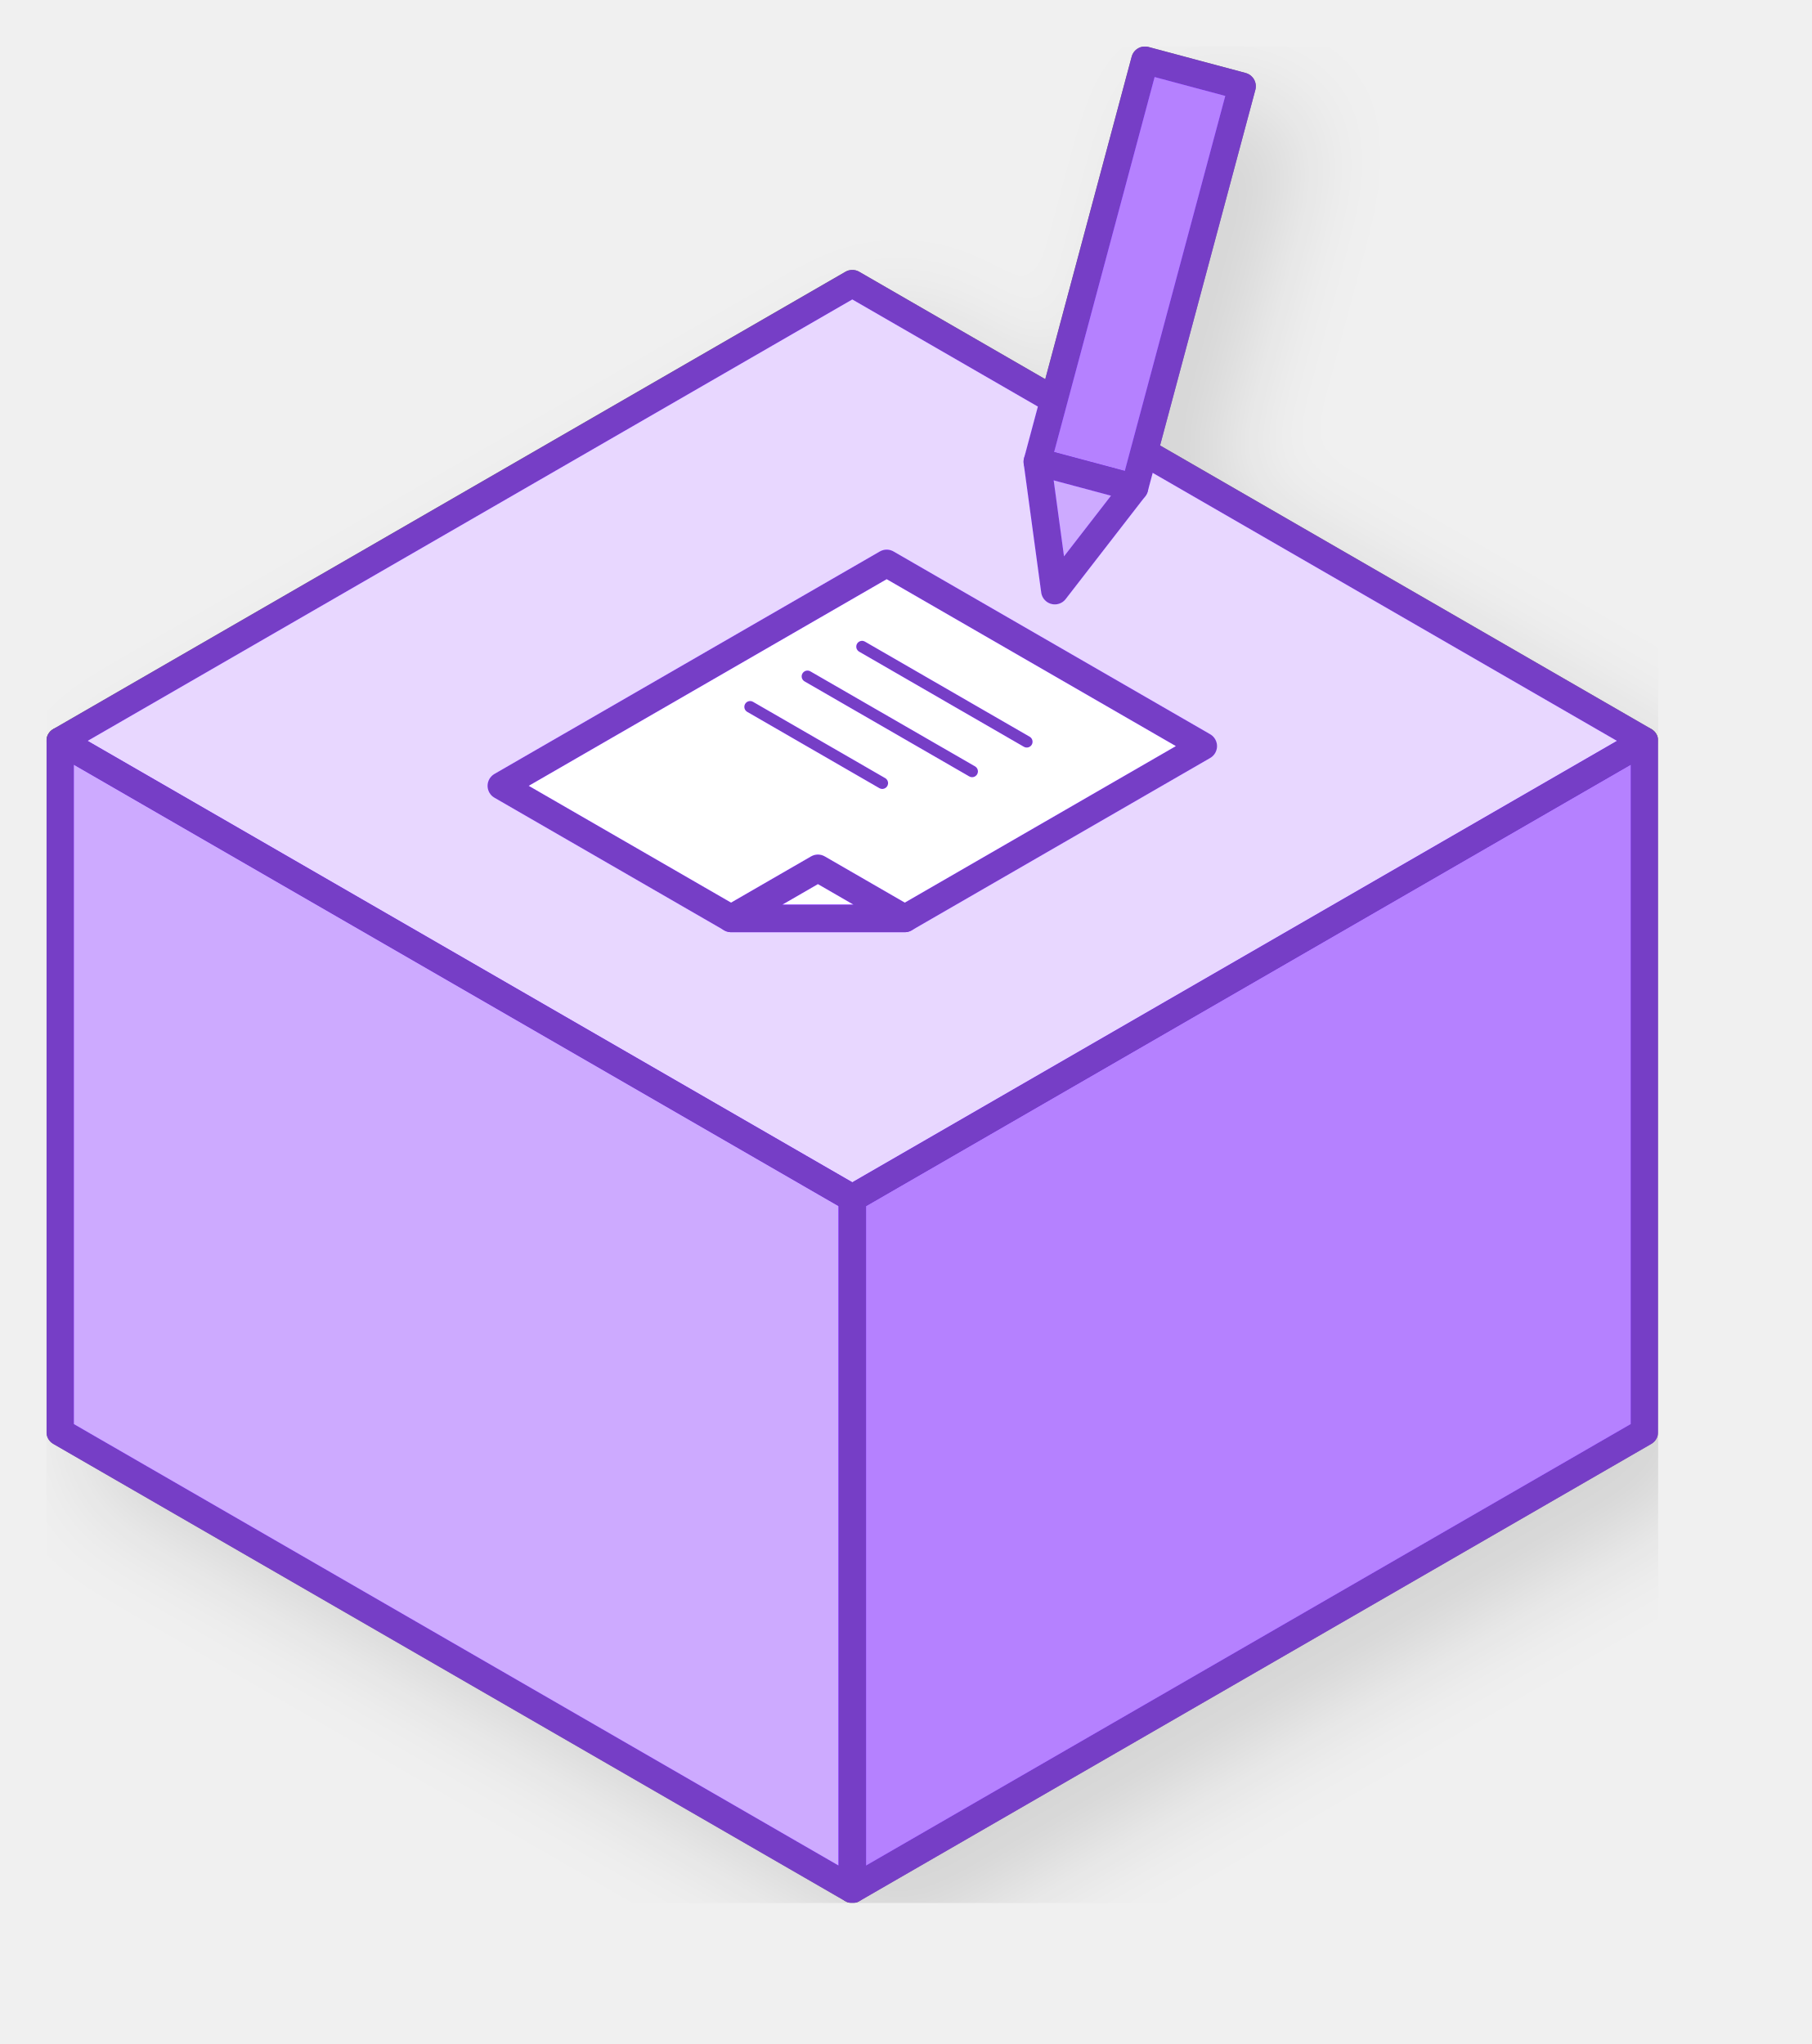
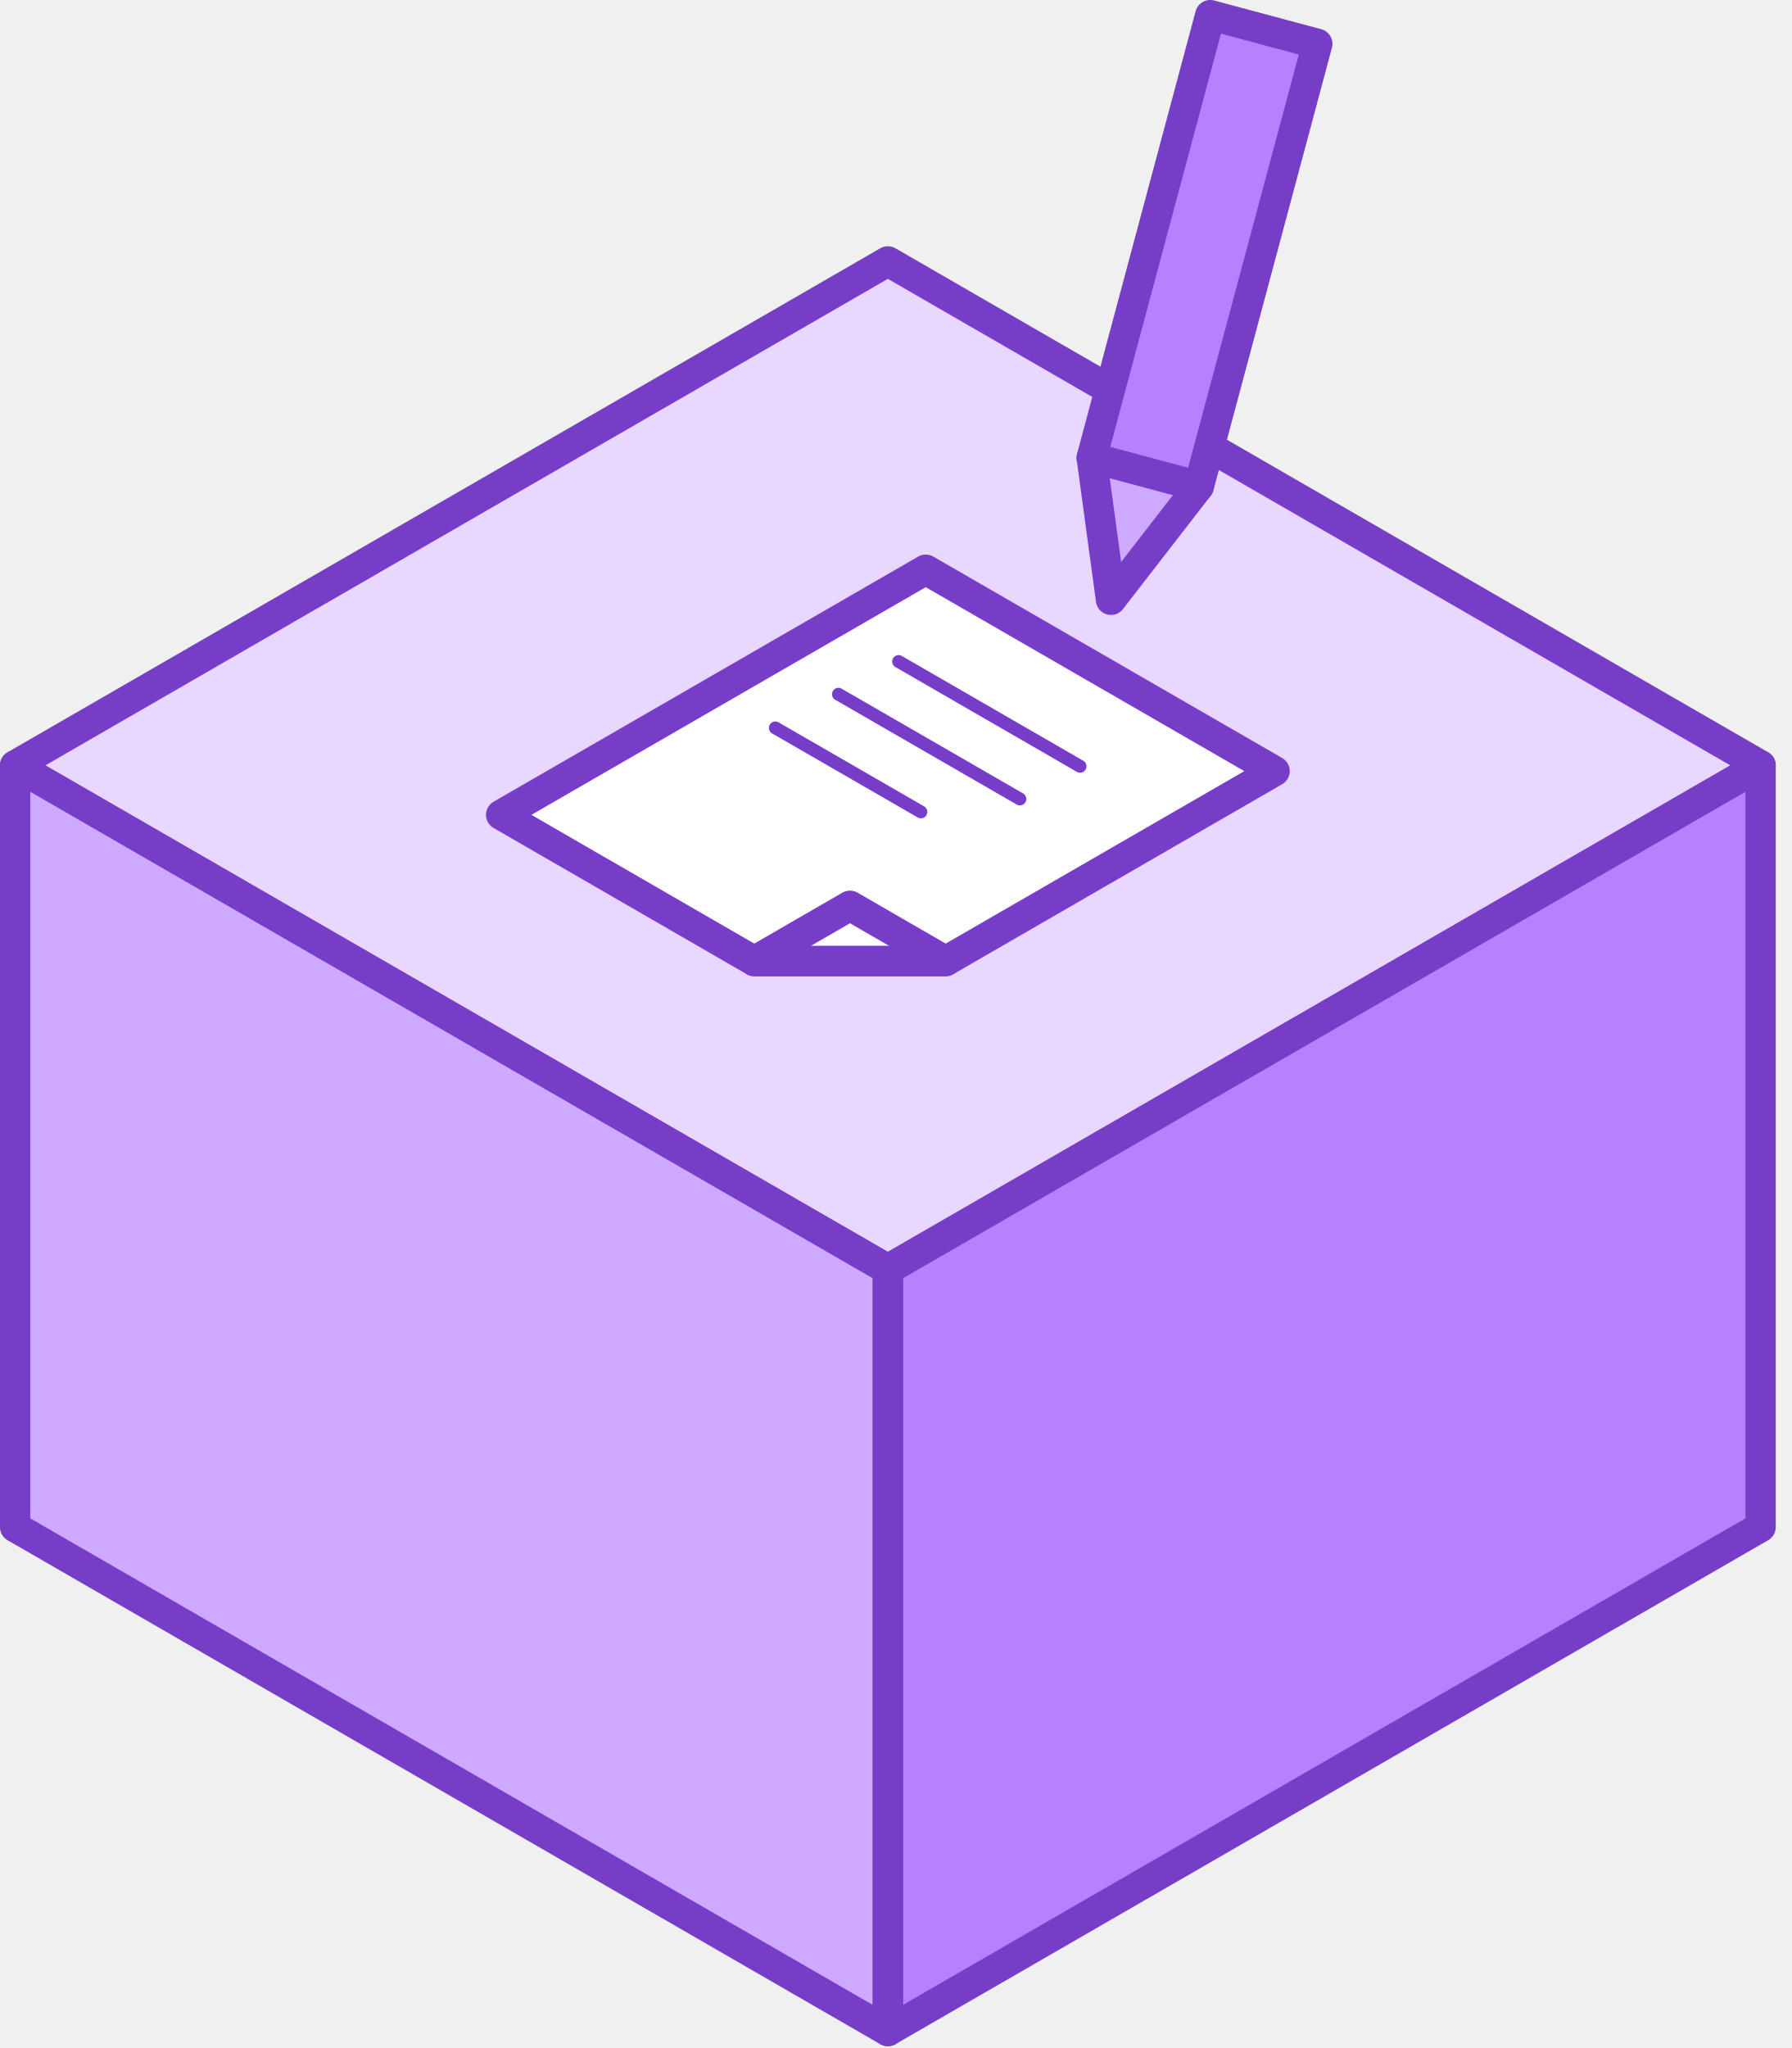
- <svg xmlns="http://www.w3.org/2000/svg" width="39" height="44" fill="none">
-   <g clip-path="url(#a)" filter="url(#b)">
-     <path fill="#E2E2E2" d="m18.345 6.105-17.05 9.844 17.05 9.843 17.05-9.843-17.05-9.844Z" />
-     <path fill="#C1C1C1" d="M1.295 15.949v14.877l17.05 9.844V25.792L1.295 15.95Z" />
-     <path fill="#A3A3A3" d="M18.345 25.792V40.67l17.05-9.844V15.95l-17.05 9.843Z" />
-     <path stroke="#636363" stroke-linejoin="round" stroke-width=".591" d="m18.345 6.105-17.05 9.844 17.05 9.843 17.05-9.843-17.05-9.844Z" />
-     <path stroke="#636363" stroke-linejoin="round" stroke-width=".591" d="M1.295 15.949v14.877l17.05 9.844V25.792L1.295 15.95Z" />
-     <path stroke="#636363" stroke-linejoin="round" stroke-width=".591" d="M18.345 25.792V40.67l17.05-9.844V15.95l-17.05 9.843Z" />
-     <path fill="#fff" d="m19.085 12.127-8.295 4.789 4.945 2.855h3.74l6.425-3.71-6.815-3.934Z" />
-     <path stroke="#636363" stroke-linecap="round" stroke-miterlimit="10" stroke-width=".25" d="m22.1 15.967-3.545-2.047M20.924 16.605 17.38 14.56M18.99 16.858l-2.844-1.642" />
-     <path stroke="#636363" stroke-linejoin="round" stroke-width=".591" d="m17.605 18.691 1.87 1.08h-3.74l1.87-1.08Z" />
-     <path stroke="#636363" stroke-linejoin="round" stroke-width=".591" d="m19.085 12.127-8.295 4.789 4.945 2.855h3.74l6.425-3.71-6.815-3.934Z" />
-     <path fill="#A3A3A3" d="m26.735 1.856-2.092-.56-2.316 8.644 2.092.56 2.316-8.644Z" />
-     <path stroke="#636363" stroke-linejoin="round" stroke-width=".591" d="m26.735 1.856-2.092-.56-2.316 8.644 2.092.56 2.316-8.644Z" />
-     <path fill="#C1C1C1" d="m22.704 12.715-.377-2.775 2.092.56-1.715 2.215Z" />
-     <path stroke="#636363" stroke-linejoin="round" stroke-width=".591" d="m22.704 12.715-.377-2.775 2.092.56-1.715 2.215Z" />
-     <path fill="#9850FF" d="M35.542 15.693 24.97 9.59l2.051-7.656a.295.295 0 0 0-.209-.362l-2.092-.56a.293.293 0 0 0-.361.209l-1.86 6.942-4.005-2.312a.295.295 0 0 0-.295 0l-17.05 9.843A.294.294 0 0 0 1 15.95v14.877c0 .106.056.203.148.256l17.05 9.844a.295.295 0 0 0 .295 0l17.05-9.844a.294.294 0 0 0 .147-.256V15.95a.294.294 0 0 0-.148-.256Z" style="mix-blend-mode:overlay" />
+ <svg xmlns="http://www.w3.org/2000/svg" width="35" height="40" viewBox="0 0 35 40" fill="none">
+   <path d="M17.345 5.105L0.295 14.949L17.345 24.792L34.395 14.949L17.345 5.105Z" fill="#E2E2E2" />
+   <path d="M0.295 14.949V29.826L17.345 39.67V24.792L0.295 14.949Z" fill="#C1C1C1" />
+   <path d="M17.345 24.792V39.67L34.395 29.826V14.949L17.345 24.792Z" fill="#A3A3A3" />
+   <path d="M17.345 5.105L0.295 14.949L17.345 24.792L34.395 14.949L17.345 5.105Z" stroke="#636363" stroke-width="0.591" stroke-linejoin="round" />
+   <path d="M0.295 14.949V29.826L17.345 39.67V24.792L0.295 14.949Z" stroke="#636363" stroke-width="0.591" stroke-linejoin="round" />
+   <path d="M17.345 24.792V39.67L34.395 29.826V14.949L17.345 24.792Z" stroke="#636363" stroke-width="0.591" stroke-linejoin="round" />
+   <path d="M18.085 11.127L9.79 15.915L14.735 18.771H18.475L24.9 15.061L18.085 11.127Z" fill="white" />
+   <path d="M21.1 14.967L17.555 12.92" stroke="#636363" stroke-width="0.25" stroke-miterlimit="10" stroke-linecap="round" />
+   <path d="M19.924 15.605L16.379 13.559" stroke="#636363" stroke-width="0.25" stroke-miterlimit="10" stroke-linecap="round" />
+   <path d="M17.991 15.858L15.146 14.216" stroke="#636363" stroke-width="0.25" stroke-miterlimit="10" stroke-linecap="round" />
+   <path d="M16.605 17.691L18.475 18.771H14.735L16.605 17.691Z" stroke="#636363" stroke-width="0.591" stroke-linejoin="round" />
+   <path d="M18.085 11.127L9.79 15.915L14.735 18.771H18.475L24.9 15.061L18.085 11.127Z" stroke="#636363" stroke-width="0.591" stroke-linejoin="round" />
+   <path d="M25.735 0.856L23.643 0.295L21.327 8.94L23.419 9.501L25.735 0.856Z" fill="#A3A3A3" />
+   <path d="M25.735 0.856L23.643 0.295L21.327 8.94L23.419 9.501L25.735 0.856Z" stroke="#636363" stroke-width="0.591" stroke-linejoin="round" />
+   <path d="M21.704 11.715L21.327 8.94L23.419 9.501L21.704 11.715Z" fill="#C1C1C1" />
+   <path d="M21.704 11.715L21.327 8.94L23.419 9.501L21.704 11.715Z" stroke="#636363" stroke-width="0.591" stroke-linejoin="round" />
+   <g style="mix-blend-mode:overlay">
+     <path d="M34.542 14.693L23.969 8.589L26.02 0.933C26.062 0.775 25.969 0.613 25.811 0.571L23.719 0.011C23.646 -0.009 23.563 0.001 23.496 0.04C23.427 0.079 23.378 0.144 23.358 0.22L21.498 7.162L17.493 4.85C17.401 4.797 17.29 4.797 17.198 4.85L0.148 14.693C0.056 14.746 0 14.844 0 14.949V29.826C0 29.932 0.056 30.029 0.148 30.082L17.198 39.926C17.244 39.952 17.294 39.965 17.345 39.965C17.396 39.965 17.447 39.952 17.493 39.926L34.542 30.082C34.634 30.029 34.69 29.932 34.69 29.826V14.949C34.69 14.844 34.634 14.746 34.542 14.693Z" fill="#9850FF" />
  </g>
-   <defs>
-     <clipPath id="a">
-       <path fill="#fff" d="M1 1h34.69v39.965H1z" />
-     </clipPath>
-     <filter id="b" width="38.69" height="43.965" x="0" y="0" color-interpolation-filters="sRGB" filterUnits="userSpaceOnUse">
-       <feFlood flood-opacity="0" result="BackgroundImageFix" />
-       <feColorMatrix in="SourceAlpha" result="hardAlpha" values="0 0 0 0 0 0 0 0 0 0 0 0 0 0 0 0 0 0 127 0" />
-       <feOffset dx="1" dy="1" />
-       <feGaussianBlur stdDeviation="1" />
-       <feColorMatrix values="0 0 0 0 0 0 0 0 0 0 0 0 0 0 0 0 0 0 0.12 0" />
-       <feBlend in2="BackgroundImageFix" result="effect1_dropShadow_150_4577" />
-       <feBlend in="SourceGraphic" in2="effect1_dropShadow_150_4577" result="shape" />
-     </filter>
-   </defs>
</svg>
